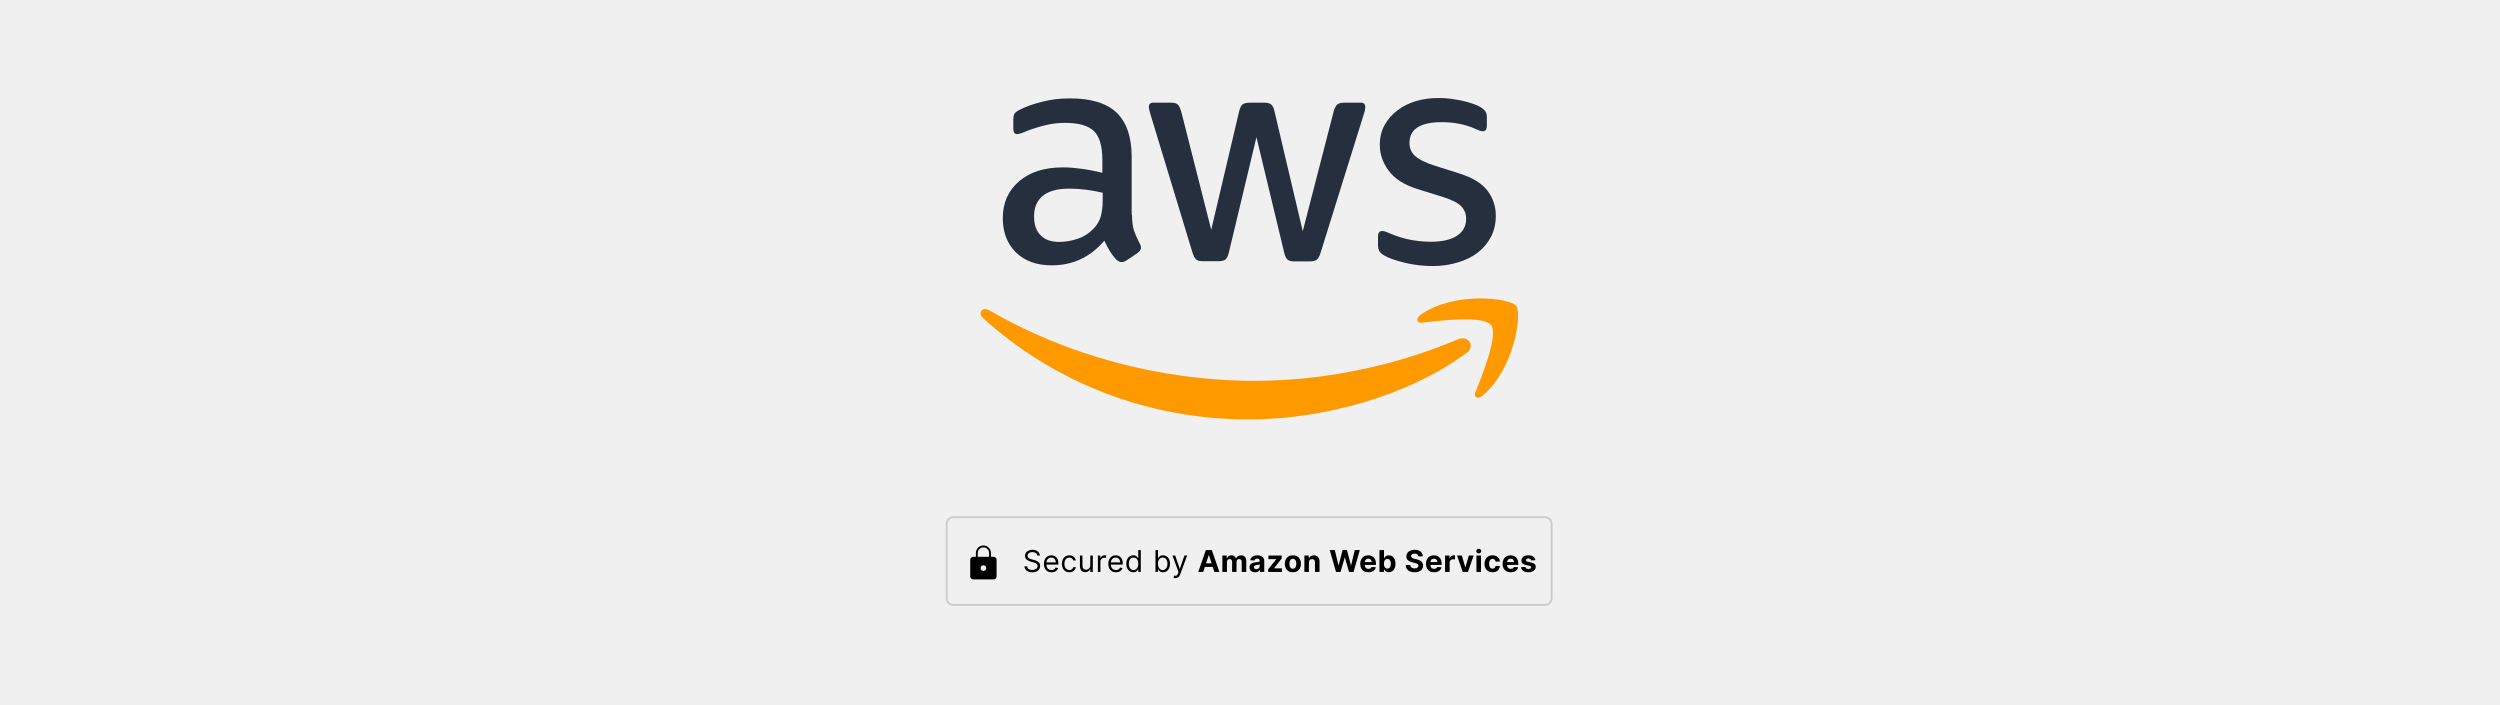
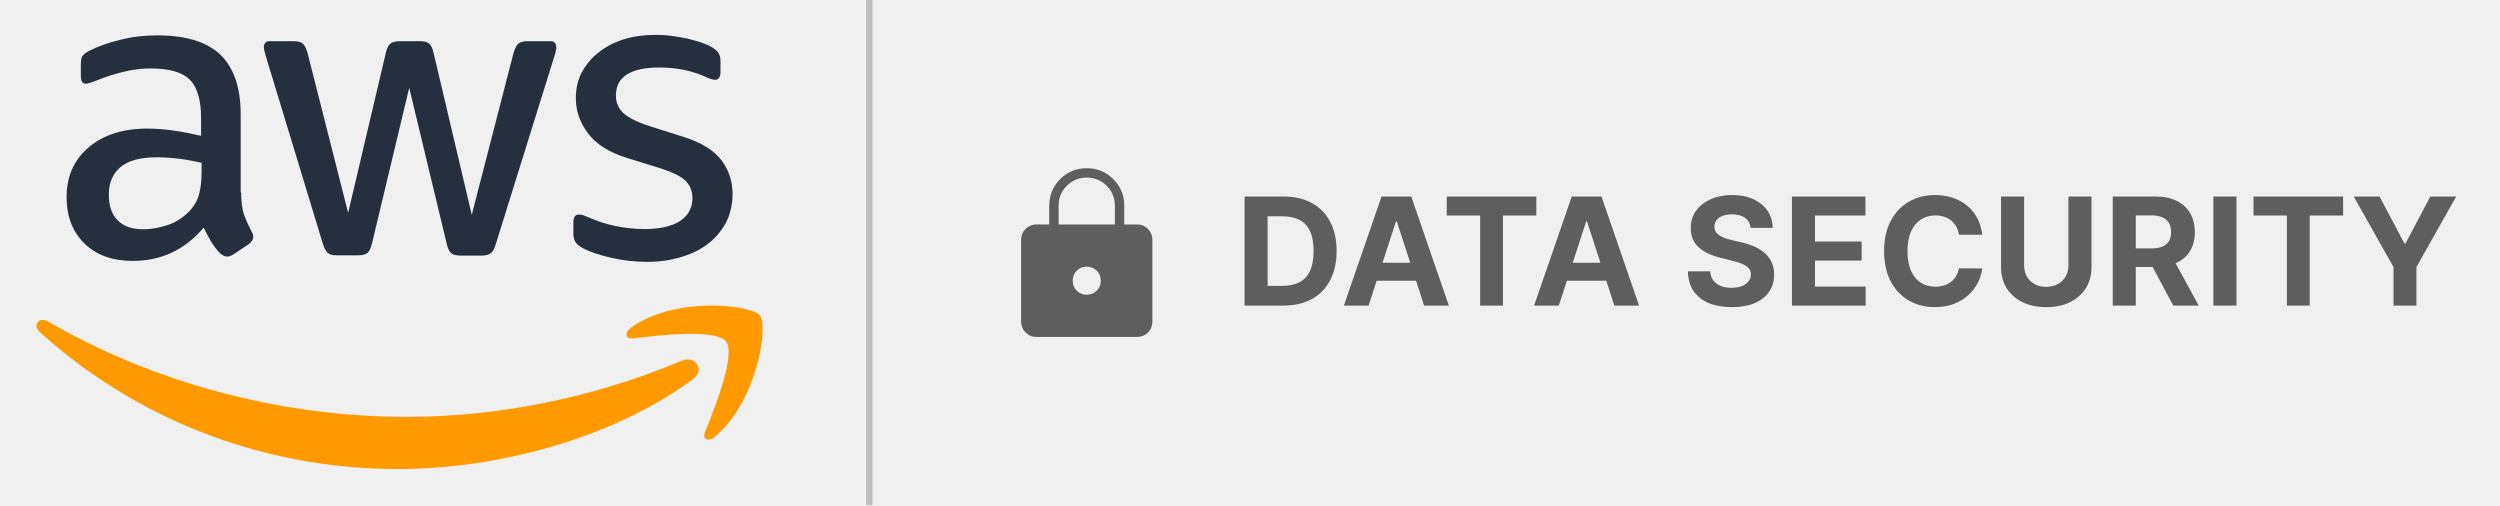
- <svg xmlns="http://www.w3.org/2000/svg" width="1146" height="323" viewBox="0 0 1146 323" fill="none">
+ <svg xmlns="http://www.w3.org/2000/svg" width="589" height="119" viewBox="0 0 589 119" fill="none">
  <g clip-path="url(#clip0_2298_5691)">
-     <path d="M518.923 98.441C518.923 101.474 519.252 103.932 519.825 105.735C520.553 107.763 521.429 109.735 522.447 111.635C522.857 112.29 523.02 112.945 523.02 113.52C523.02 114.338 522.529 115.158 521.464 115.978L516.302 119.419C515.564 119.911 514.826 120.157 514.17 120.157C513.351 120.157 512.532 119.747 511.712 119.009C510.607 117.824 509.619 116.534 508.762 115.158C507.943 113.766 507.123 112.208 506.222 110.324C499.83 117.862 491.799 121.631 482.13 121.632C475.248 121.632 469.757 119.665 465.741 115.732C461.727 111.798 459.678 106.554 459.678 99.999C459.678 93.034 462.136 87.379 467.135 83.118C472.133 78.857 478.771 76.727 487.211 76.727C489.997 76.727 492.865 76.972 495.897 77.382C498.929 77.792 502.043 78.447 505.321 79.185V73.203C505.321 66.975 504.009 62.632 501.469 60.092C498.847 57.552 494.422 56.322 488.112 56.322C485.244 56.322 482.295 56.651 479.262 57.388C476.23 58.126 473.28 59.027 470.412 60.174C469.101 60.747 468.118 61.075 467.544 61.239C466.97 61.404 466.561 61.485 466.233 61.485C465.086 61.485 464.513 60.665 464.513 58.944V54.929C464.513 53.618 464.677 52.635 465.086 52.062C465.496 51.488 466.233 50.914 467.381 50.341C470.249 48.865 473.69 47.636 477.705 46.653C481.721 45.588 485.983 45.097 490.489 45.097C500.241 45.097 507.37 47.309 511.959 51.734C516.466 56.159 518.761 62.878 518.761 71.892V98.441H518.923ZM485.654 110.897C488.359 110.897 491.145 110.406 494.094 109.422C497.044 108.439 499.667 106.636 501.879 104.178C503.191 102.621 504.174 100.9 504.665 98.933C505.157 96.967 505.484 94.59 505.484 91.804V88.363C502.999 87.758 500.482 87.293 497.945 86.97C495.391 86.645 492.818 86.481 490.243 86.478C484.752 86.478 480.737 87.543 478.034 89.756C475.33 91.968 474.018 95.082 474.018 99.179C474.018 103.03 475.001 105.898 477.049 107.865C479.017 109.914 481.885 110.897 485.654 110.897ZM551.455 119.747C549.98 119.747 548.997 119.501 548.341 118.927C547.686 118.436 547.112 117.289 546.621 115.732L527.364 52.389C526.871 50.75 526.626 49.685 526.626 49.111C526.626 47.801 527.281 47.062 528.593 47.062H536.623C538.18 47.062 539.246 47.309 539.819 47.882C540.474 48.374 540.967 49.521 541.458 51.078L555.224 105.325L568.008 51.078C568.417 49.439 568.909 48.374 569.564 47.882C570.22 47.391 571.368 47.063 572.843 47.063H579.398C580.954 47.063 582.021 47.309 582.675 47.882C583.331 48.374 583.905 49.521 584.232 51.078L597.18 105.98L611.355 51.078C611.847 49.439 612.421 48.374 612.994 47.882C613.649 47.391 614.715 47.063 616.19 47.063H623.81C625.122 47.063 625.86 47.718 625.86 49.111C625.86 49.521 625.777 49.931 625.695 50.422C625.613 50.913 625.45 51.57 625.122 52.472L605.373 115.813C604.882 117.453 604.308 118.518 603.652 119.009C602.997 119.501 601.931 119.829 600.539 119.829H593.492C591.935 119.829 590.87 119.584 590.213 119.009C589.558 118.436 588.985 117.371 588.657 115.732L575.955 62.878L563.336 115.649C562.927 117.289 562.435 118.354 561.779 118.927C561.124 119.501 559.976 119.747 558.502 119.747H551.455ZM656.753 121.96C652.492 121.96 648.231 121.468 644.134 120.484C640.036 119.501 636.841 118.435 634.71 117.207C633.399 116.469 632.497 115.65 632.17 114.913C631.851 114.189 631.684 113.408 631.678 112.618V108.439C631.678 106.718 632.333 105.898 633.563 105.898C634.065 105.9 634.563 105.983 635.038 106.145C635.529 106.309 636.267 106.636 637.087 106.964C639.981 108.237 643.002 109.199 646.1 109.832C649.31 110.482 652.577 110.812 655.852 110.815C661.014 110.815 665.03 109.914 667.815 108.111C670.601 106.308 672.077 103.686 672.077 100.326C672.077 98.032 671.339 96.147 669.864 94.59C668.389 93.033 665.603 91.641 661.588 90.329L649.706 86.642C643.724 84.757 639.299 81.971 636.595 78.283C633.891 74.677 632.498 70.663 632.498 66.401C632.498 62.96 633.235 59.928 634.71 57.305C636.185 54.683 638.152 52.389 640.61 50.587C643.068 48.702 645.854 47.309 649.132 46.325C652.409 45.342 655.851 44.932 659.457 44.932C661.259 44.932 663.144 45.015 664.947 45.26C666.832 45.506 668.553 45.833 670.274 46.161C671.912 46.571 673.47 46.981 674.945 47.473C676.419 47.964 677.566 48.455 678.386 48.947C679.534 49.603 680.352 50.259 680.844 50.996C681.336 51.652 681.582 52.553 681.582 53.7V57.552C681.582 59.272 680.927 60.174 679.697 60.174C679.042 60.174 677.976 59.846 676.584 59.19C671.912 57.059 666.667 55.994 660.851 55.994C656.18 55.994 652.492 56.732 649.951 58.289C647.412 59.846 646.1 62.223 646.1 65.582C646.1 67.877 646.92 69.843 648.558 71.4C650.197 72.958 653.229 74.514 657.573 75.907L669.208 79.595C675.108 81.48 679.369 84.102 681.91 87.461C684.45 90.82 685.68 94.672 685.68 98.933C685.68 102.457 684.941 105.653 683.548 108.439C682.074 111.225 680.107 113.683 677.566 115.65C675.026 117.699 671.994 119.174 668.471 120.239C664.783 121.386 660.932 121.96 656.753 121.96Z" fill="#252F3E" />
-     <path d="M672.247 161.782C645.288 181.695 606.118 192.266 572.44 192.266C525.24 192.266 482.712 174.811 450.59 145.803C448.049 143.509 450.343 140.396 453.375 142.197C488.119 162.357 530.976 174.566 575.308 174.566C605.217 174.566 638.077 168.338 668.315 155.555C672.821 153.506 676.673 158.505 672.247 161.782ZM683.474 148.999C680.033 144.574 660.693 146.868 651.925 147.934C649.303 148.262 648.893 145.967 651.27 144.247C666.675 133.43 691.996 136.544 694.946 140.149C697.896 143.837 694.126 169.157 679.704 181.285C677.492 183.17 675.362 182.187 676.345 179.729C679.622 171.615 686.915 153.342 683.474 148.999Z" fill="#FF9900" />
+     <path d="M56.819 45.369C56.819 47.474 57.047 49.181 57.445 50.432C57.95 51.84 58.558 53.209 59.265 54.528C59.549 54.983 59.663 55.438 59.663 55.837C59.663 56.405 59.322 56.974 58.582 57.544L54.998 59.933C54.486 60.274 53.974 60.445 53.519 60.445C52.95 60.445 52.381 60.16 51.812 59.648C51.045 58.825 50.359 57.929 49.764 56.974C49.195 56.008 48.626 54.926 48.001 53.618C43.563 58.851 37.988 61.468 31.276 61.469C26.497 61.469 22.685 60.103 19.898 57.373C17.11 54.642 15.688 51.001 15.688 46.45C15.688 41.615 17.395 37.69 20.865 34.731C24.335 31.773 28.944 30.294 34.803 30.294C36.737 30.294 38.728 30.464 40.833 30.749C42.938 31.034 45.1 31.488 47.375 32.001V27.848C47.375 23.524 46.465 20.509 44.701 18.746C42.881 16.982 39.809 16.128 35.428 16.128C33.437 16.128 31.39 16.356 29.284 16.869C27.179 17.381 25.132 18.006 23.14 18.803C22.23 19.201 21.548 19.428 21.149 19.542C20.751 19.656 20.467 19.713 20.239 19.713C19.443 19.713 19.045 19.143 19.045 17.949V15.161C19.045 14.251 19.159 13.569 19.443 13.171C19.727 12.772 20.239 12.374 21.036 11.976C23.027 10.952 25.416 10.098 28.203 9.416C30.992 8.676 33.95 8.335 37.079 8.335C43.849 8.335 48.798 9.871 51.984 12.943C55.112 16.015 56.706 20.68 56.706 26.938V45.369H56.819ZM33.722 54.016C35.599 54.016 37.534 53.675 39.581 52.992C41.629 52.309 43.45 51.058 44.986 49.351C45.896 48.271 46.579 47.076 46.92 45.711C47.261 44.346 47.489 42.695 47.489 40.761V38.372C45.764 37.952 44.016 37.63 42.255 37.405C40.481 37.18 38.695 37.066 36.907 37.063C33.096 37.063 30.308 37.803 28.431 39.339C26.554 40.875 25.644 43.037 25.644 45.881C25.644 48.555 26.326 50.546 27.748 51.912C29.114 53.334 31.105 54.016 33.722 54.016ZM79.403 60.16C78.379 60.16 77.697 59.99 77.242 59.591C76.787 59.25 76.388 58.453 76.047 57.373L62.678 13.398C62.336 12.26 62.166 11.521 62.166 11.123C62.166 10.213 62.621 9.7 63.532 9.7H69.106C70.187 9.7 70.927 9.871 71.325 10.269C71.78 10.61 72.122 11.407 72.463 12.488L82.02 50.148L90.894 12.488C91.179 11.35 91.521 10.61 91.975 10.269C92.431 9.928 93.227 9.7 94.251 9.7H98.802C99.883 9.7 100.623 9.871 101.077 10.269C101.533 10.61 101.931 11.407 102.158 12.488L111.147 50.603L120.988 12.488C121.329 11.35 121.728 10.61 122.126 10.269C122.581 9.928 123.32 9.7 124.344 9.7H129.635C130.545 9.7 131.057 10.155 131.057 11.123C131.057 11.407 131 11.692 130.943 12.033C130.886 12.373 130.773 12.829 130.545 13.455L116.835 57.429C116.494 58.568 116.096 59.307 115.64 59.648C115.185 59.99 114.446 60.217 113.479 60.217H108.587C107.506 60.217 106.766 60.047 106.31 59.648C105.855 59.25 105.457 58.511 105.23 57.373L96.412 20.68L87.651 57.315C87.367 58.453 87.025 59.193 86.57 59.591C86.115 59.99 85.319 60.16 84.296 60.16H79.403ZM152.505 61.696C149.546 61.696 146.588 61.355 143.744 60.672C140.899 59.99 138.681 59.249 137.202 58.397C136.291 57.884 135.665 57.316 135.438 56.804C135.217 56.302 135.101 55.76 135.097 55.211V52.309C135.097 51.115 135.552 50.546 136.405 50.546C136.754 50.547 137.1 50.605 137.43 50.717C137.77 50.831 138.282 51.058 138.852 51.285C140.861 52.17 142.958 52.837 145.109 53.277C147.337 53.728 149.605 53.957 151.879 53.959C155.463 53.959 158.251 53.334 160.185 52.082C162.119 50.83 163.143 49.01 163.143 46.678C163.143 45.085 162.631 43.776 161.607 42.695C160.583 41.614 158.648 40.648 155.861 39.737L147.612 37.178C143.459 35.869 140.388 33.935 138.51 31.374C136.633 28.871 135.666 26.084 135.666 23.126C135.666 20.737 136.178 18.632 137.202 16.811C138.225 14.991 139.591 13.398 141.298 12.147C143.004 10.838 144.939 9.871 147.214 9.188C149.489 8.506 151.878 8.221 154.382 8.221C155.633 8.221 156.942 8.278 158.193 8.449C159.502 8.619 160.697 8.847 161.891 9.074C163.029 9.359 164.11 9.643 165.134 9.985C166.158 10.326 166.954 10.667 167.523 11.008C168.32 11.464 168.888 11.919 169.23 12.431C169.571 12.886 169.742 13.512 169.742 14.308V16.982C169.742 18.177 169.287 18.803 168.433 18.803C167.978 18.803 167.239 18.574 166.272 18.119C163.029 16.64 159.388 15.901 155.349 15.901C152.107 15.901 149.546 16.413 147.783 17.494C146.02 18.574 145.109 20.225 145.109 22.557C145.109 24.15 145.678 25.515 146.816 26.596C147.953 27.677 150.058 28.758 153.074 29.725L161.152 32.285C165.247 33.594 168.206 35.414 169.969 37.746C171.733 40.078 172.587 42.752 172.587 45.711C172.587 48.157 172.074 50.375 171.107 52.309C170.083 54.244 168.718 55.95 166.954 57.316C165.19 58.738 163.086 59.762 160.64 60.502C158.079 61.298 155.406 61.696 152.505 61.696Z" fill="#252F3E" />
+     <path d="M163.261 89.343C144.545 103.167 117.352 110.505 93.972 110.505C61.204 110.505 31.679 98.388 9.379 78.249C7.615 76.657 9.208 74.495 11.312 75.746C35.433 89.741 65.186 98.217 95.963 98.217C116.727 98.217 139.539 93.894 160.531 85.019C163.66 83.597 166.334 87.067 163.261 89.343ZM171.055 80.468C168.666 77.396 155.24 78.989 149.153 79.728C147.333 79.957 147.048 78.363 148.698 77.169C159.393 69.659 176.972 71.821 179.019 74.324C181.068 76.884 178.45 94.462 168.438 102.882C166.903 104.191 165.424 103.508 166.106 101.802C168.381 96.169 173.445 83.483 171.055 80.468Z" fill="#FF9900" />
  </g>
-   <rect x="433.967" y="237.074" width="277.304" height="40.221" rx="3.022" stroke="#CBCBCB" stroke-width="0.863" />
-   <path d="M446.147 265.596C445.763 265.596 445.434 265.459 445.162 265.186C444.889 264.912 444.752 264.585 444.751 264.202V256.631C444.751 256.248 444.888 255.92 445.162 255.647C445.435 255.374 445.763 255.237 446.146 255.236H447.341V253.509C447.341 252.547 447.677 251.732 448.347 251.062C449.017 250.391 449.833 250.056 450.795 250.056C451.757 250.056 452.573 250.391 453.243 251.062C453.914 251.732 454.249 252.548 454.248 253.509V255.236H455.444C455.827 255.236 456.155 255.373 456.428 255.646C456.701 255.919 456.838 256.247 456.838 256.63V264.202C456.838 264.585 456.701 264.913 456.428 265.186C456.155 265.459 455.827 265.595 455.444 265.596H446.147ZM450.795 261.711C451.159 261.711 451.466 261.586 451.715 261.336C451.965 261.087 452.09 260.78 452.09 260.416C452.09 260.052 451.965 259.745 451.715 259.496C451.465 259.246 451.159 259.121 450.795 259.121C450.431 259.12 450.124 259.245 449.874 259.496C449.625 259.745 449.5 260.052 449.5 260.416C449.5 260.78 449.625 261.087 449.874 261.336C450.124 261.586 450.43 261.711 450.795 261.711ZM448.205 255.236H453.385V253.509C453.385 252.79 453.133 252.178 452.629 251.675C452.126 251.171 451.514 250.919 450.795 250.919C450.075 250.919 449.464 251.171 448.96 251.675C448.457 252.178 448.205 252.79 448.205 253.509V255.236Z" fill="black" />
-   <path d="M475.506 254.65C475.447 254.153 475.208 253.767 474.79 253.492C474.371 253.217 473.858 253.08 473.249 253.08C472.805 253.08 472.416 253.152 472.082 253.296C471.752 253.44 471.493 253.638 471.307 253.889C471.124 254.141 471.032 254.427 471.032 254.748C471.032 255.016 471.096 255.246 471.224 255.439C471.354 255.629 471.521 255.788 471.724 255.915C471.927 256.04 472.139 256.143 472.362 256.224C472.584 256.303 472.788 256.367 472.975 256.416L473.995 256.69C474.257 256.759 474.548 256.854 474.868 256.975C475.192 257.096 475.501 257.261 475.795 257.47C476.093 257.676 476.338 257.941 476.531 258.265C476.724 258.589 476.82 258.986 476.82 259.457C476.82 260 476.678 260.49 476.394 260.928C476.112 261.367 475.7 261.715 475.158 261.973C474.618 262.232 473.962 262.361 473.191 262.361C472.471 262.361 471.848 262.245 471.322 262.013C470.798 261.78 470.386 261.457 470.086 261.041C469.788 260.626 469.619 260.144 469.58 259.594H470.836C470.869 259.974 470.996 260.287 471.219 260.536C471.444 260.781 471.729 260.964 472.072 261.085C472.419 261.203 472.792 261.262 473.191 261.262C473.655 261.262 474.072 261.187 474.441 261.036C474.811 260.883 475.104 260.67 475.319 260.399C475.535 260.124 475.643 259.804 475.643 259.437C475.643 259.104 475.55 258.832 475.364 258.623C475.177 258.414 474.932 258.244 474.628 258.113C474.324 257.982 473.995 257.868 473.642 257.769L472.406 257.416C471.621 257.191 471 256.869 470.542 256.45C470.084 256.031 469.855 255.484 469.855 254.807C469.855 254.244 470.007 253.754 470.311 253.335C470.619 252.913 471.031 252.586 471.547 252.354C472.067 252.119 472.648 252.001 473.289 252.001C473.936 252.001 474.512 252.117 475.015 252.349C475.519 252.578 475.918 252.892 476.212 253.291C476.51 253.69 476.667 254.143 476.683 254.65H475.506ZM482.03 262.341C481.304 262.341 480.678 262.181 480.151 261.86C479.628 261.537 479.224 261.085 478.94 260.507C478.658 259.924 478.518 259.248 478.518 258.476C478.518 257.704 478.658 257.024 478.94 256.435C479.224 255.843 479.62 255.382 480.127 255.052C480.637 254.718 481.232 254.552 481.912 254.552C482.305 254.552 482.692 254.617 483.075 254.748C483.457 254.879 483.806 255.091 484.119 255.385C484.433 255.677 484.684 256.062 484.87 256.543C485.056 257.024 485.15 257.616 485.15 258.319V258.809H479.342V257.809H483.972C483.972 257.384 483.887 257.004 483.717 256.671C483.55 256.337 483.312 256.074 483.001 255.881C482.694 255.688 482.331 255.591 481.912 255.591C481.451 255.591 481.052 255.706 480.715 255.935C480.382 256.161 480.125 256.455 479.945 256.818C479.765 257.181 479.675 257.57 479.675 257.985V258.652C479.675 259.221 479.773 259.704 479.97 260.099C480.169 260.492 480.445 260.791 480.799 260.997C481.152 261.2 481.562 261.301 482.03 261.301C482.334 261.301 482.609 261.259 482.854 261.174C483.102 261.085 483.317 260.955 483.497 260.781C483.676 260.605 483.815 260.386 483.913 260.124L485.032 260.438C484.914 260.817 484.716 261.151 484.438 261.439C484.16 261.723 483.817 261.945 483.408 262.106C482.999 262.263 482.54 262.341 482.03 262.341ZM490.179 262.341C489.472 262.341 488.864 262.174 488.354 261.841C487.844 261.507 487.451 261.048 487.177 260.462C486.902 259.877 486.765 259.208 486.765 258.456C486.765 257.691 486.905 257.016 487.186 256.43C487.471 255.842 487.867 255.382 488.374 255.052C488.884 254.718 489.479 254.552 490.159 254.552C490.689 254.552 491.166 254.65 491.591 254.846C492.017 255.042 492.365 255.317 492.636 255.67C492.908 256.023 493.076 256.435 493.142 256.906H491.984C491.896 256.563 491.699 256.259 491.395 255.994C491.094 255.726 490.689 255.591 490.179 255.591C489.727 255.591 489.332 255.709 488.992 255.945C488.655 256.177 488.392 256.506 488.202 256.931C488.015 257.352 487.922 257.848 487.922 258.417C487.922 258.999 488.014 259.506 488.197 259.938C488.383 260.369 488.645 260.704 488.982 260.943C489.322 261.182 489.721 261.301 490.179 261.301C490.48 261.301 490.753 261.249 490.998 261.144C491.243 261.04 491.451 260.889 491.621 260.693C491.791 260.497 491.912 260.261 491.984 259.987H493.142C493.076 260.431 492.914 260.832 492.656 261.188C492.401 261.542 492.062 261.823 491.64 262.032C491.222 262.238 490.735 262.341 490.179 262.341ZM499.789 259.104V254.65H500.947V262.184H499.789V260.909H499.711C499.534 261.291 499.26 261.617 498.887 261.885C498.514 262.15 498.043 262.282 497.474 262.282C497.003 262.282 496.585 262.179 496.218 261.973C495.852 261.764 495.564 261.45 495.355 261.031C495.146 260.61 495.041 260.078 495.041 259.437V254.65H496.199V259.359C496.199 259.908 496.352 260.346 496.66 260.673C496.97 261 497.366 261.164 497.847 261.164C498.135 261.164 498.427 261.09 498.725 260.943C499.026 260.796 499.278 260.57 499.48 260.266C499.686 259.962 499.789 259.575 499.789 259.104ZM503.275 262.184V254.65H504.393V255.788H504.471C504.609 255.415 504.857 255.112 505.217 254.88C505.577 254.648 505.982 254.532 506.434 254.532C506.519 254.532 506.625 254.534 506.752 254.537C506.88 254.54 506.976 254.545 507.042 254.552V255.729C507.003 255.719 506.913 255.704 506.772 255.685C506.635 255.662 506.489 255.65 506.335 255.65C505.969 255.65 505.642 255.727 505.354 255.881C505.07 256.031 504.844 256.241 504.677 256.509C504.514 256.774 504.432 257.076 504.432 257.416V262.184H503.275ZM511.551 262.341C510.825 262.341 510.199 262.181 509.672 261.86C509.149 261.537 508.745 261.085 508.461 260.507C508.179 259.924 508.039 259.248 508.039 258.476C508.039 257.704 508.179 257.024 508.461 256.435C508.745 255.843 509.141 255.382 509.648 255.052C510.158 254.718 510.753 254.552 511.433 254.552C511.826 254.552 512.213 254.617 512.596 254.748C512.978 254.879 513.327 255.091 513.641 255.385C513.955 255.677 514.205 256.062 514.391 256.543C514.577 257.024 514.671 257.616 514.671 258.319V258.809H508.863V257.809H513.493C513.493 257.384 513.408 257.004 513.238 256.671C513.072 256.337 512.833 256.074 512.522 255.881C512.215 255.688 511.852 255.591 511.433 255.591C510.972 255.591 510.573 255.706 510.236 255.935C509.903 256.161 509.646 256.455 509.466 256.818C509.286 257.181 509.196 257.57 509.196 257.985V258.652C509.196 259.221 509.294 259.704 509.491 260.099C509.69 260.492 509.967 260.791 510.32 260.997C510.673 261.2 511.083 261.301 511.551 261.301C511.855 261.301 512.13 261.259 512.375 261.174C512.624 261.085 512.838 260.955 513.018 260.781C513.197 260.605 513.336 260.386 513.435 260.124L514.553 260.438C514.435 260.817 514.237 261.151 513.959 261.439C513.681 261.723 513.338 261.945 512.929 262.106C512.521 262.263 512.061 262.341 511.551 262.341ZM519.484 262.341C518.856 262.341 518.302 262.183 517.821 261.865C517.34 261.545 516.964 261.094 516.693 260.511C516.421 259.926 516.286 259.234 516.286 258.437C516.286 257.645 516.421 256.958 516.693 256.376C516.964 255.794 517.342 255.345 517.826 255.027C518.31 254.71 518.869 254.552 519.504 254.552C519.994 254.552 520.382 254.633 520.666 254.797C520.954 254.957 521.173 255.14 521.323 255.346C521.477 255.549 521.597 255.716 521.682 255.847H521.78V252.138H522.937V262.184H521.819V261.027H521.682C521.597 261.164 521.476 261.337 521.319 261.547C521.162 261.753 520.938 261.937 520.647 262.101C520.355 262.261 519.968 262.341 519.484 262.341ZM519.641 261.301C520.105 261.301 520.498 261.18 520.818 260.938C521.139 260.693 521.382 260.355 521.549 259.923C521.716 259.488 521.799 258.986 521.799 258.417C521.799 257.854 521.718 257.362 521.554 256.94C521.39 256.515 521.148 256.185 520.828 255.95C520.508 255.711 520.112 255.591 519.641 255.591C519.15 255.591 518.742 255.717 518.415 255.969C518.091 256.218 517.847 256.556 517.684 256.985C517.523 257.41 517.443 257.887 517.443 258.417C517.443 258.953 517.525 259.441 517.689 259.879C517.855 260.314 518.101 260.66 518.424 260.919C518.751 261.174 519.157 261.301 519.641 261.301ZM529.675 262.184V252.138H530.832V255.847H530.93C531.015 255.716 531.133 255.549 531.284 255.346C531.437 255.14 531.656 254.957 531.941 254.797C532.229 254.633 532.618 254.552 533.108 254.552C533.743 254.552 534.302 254.71 534.786 255.027C535.27 255.345 535.648 255.794 535.919 256.376C536.19 256.958 536.326 257.645 536.326 258.437C536.326 259.234 536.19 259.926 535.919 260.511C535.648 261.094 535.272 261.545 534.791 261.865C534.31 262.183 533.756 262.341 533.128 262.341C532.644 262.341 532.256 262.261 531.965 262.101C531.674 261.937 531.45 261.753 531.293 261.547C531.136 261.337 531.015 261.164 530.93 261.027H530.793V262.184H529.675ZM530.813 258.417C530.813 258.986 530.896 259.488 531.063 259.923C531.23 260.355 531.473 260.693 531.794 260.938C532.114 261.18 532.507 261.301 532.971 261.301C533.455 261.301 533.859 261.174 534.183 260.919C534.51 260.66 534.755 260.314 534.918 259.879C535.085 259.441 535.169 258.953 535.169 258.417C535.169 257.887 535.087 257.41 534.923 256.985C534.763 256.556 534.519 256.218 534.192 255.969C533.869 255.717 533.461 255.591 532.971 255.591C532.5 255.591 532.104 255.711 531.784 255.95C531.463 256.185 531.221 256.515 531.058 256.94C530.894 257.362 530.813 257.854 530.813 258.417ZM538.78 265.01C538.584 265.01 538.409 264.993 538.255 264.961C538.101 264.931 537.995 264.902 537.936 264.872L538.231 263.852C538.512 263.924 538.76 263.95 538.976 263.93C539.192 263.911 539.383 263.814 539.55 263.641C539.72 263.471 539.876 263.195 540.016 262.812L540.232 262.223L537.446 254.65H538.702L540.781 260.654H540.86L542.94 254.65H544.195L540.997 263.283C540.853 263.672 540.675 263.994 540.463 264.249C540.25 264.508 540.003 264.699 539.722 264.823C539.444 264.948 539.13 265.01 538.78 265.01ZM551.568 262.184H549.292L552.76 252.138H555.497L558.96 262.184H556.684L554.168 254.434H554.089L551.568 262.184ZM551.426 258.235H556.802V259.893H551.426V258.235ZM560.337 262.184V254.65H562.329V255.979H562.417C562.574 255.538 562.836 255.189 563.202 254.934C563.568 254.679 564.007 254.552 564.517 254.552C565.033 254.552 565.473 254.681 565.836 254.939C566.199 255.194 566.441 255.541 566.562 255.979H566.641C566.794 255.547 567.072 255.202 567.475 254.944C567.88 254.682 568.359 254.552 568.912 254.552C569.615 254.552 570.186 254.776 570.624 255.224C571.065 255.668 571.286 256.299 571.286 257.117V262.184H569.201V257.529C569.201 257.11 569.09 256.797 568.868 256.587C568.645 256.378 568.367 256.273 568.034 256.273C567.654 256.273 567.359 256.394 567.146 256.636C566.933 256.875 566.827 257.191 566.827 257.583V262.184H564.801V257.485C564.801 257.115 564.695 256.821 564.482 256.602C564.273 256.383 563.997 256.273 563.653 256.273C563.421 256.273 563.212 256.332 563.026 256.45C562.842 256.564 562.697 256.726 562.589 256.936C562.481 257.142 562.427 257.384 562.427 257.662V262.184H560.337ZM575.292 262.326C574.812 262.326 574.383 262.243 574.007 262.076C573.631 261.906 573.334 261.656 573.114 261.326C572.899 260.992 572.791 260.577 572.791 260.08C572.791 259.661 572.868 259.31 573.021 259.025C573.175 258.741 573.384 258.512 573.649 258.338C573.914 258.165 574.215 258.034 574.552 257.946C574.892 257.858 575.248 257.796 575.621 257.76C576.059 257.714 576.412 257.671 576.681 257.632C576.949 257.59 577.143 257.527 577.264 257.446C577.385 257.364 577.446 257.243 577.446 257.083V257.053C577.446 256.743 577.348 256.502 577.151 256.332C576.959 256.162 576.684 256.077 576.327 256.077C575.951 256.077 575.652 256.161 575.43 256.327C575.207 256.491 575.06 256.697 574.988 256.945L573.056 256.788C573.154 256.331 573.347 255.935 573.634 255.601C573.922 255.264 574.293 255.006 574.748 254.826C575.206 254.643 575.735 254.552 576.337 254.552C576.756 254.552 577.156 254.601 577.539 254.699C577.925 254.797 578.267 254.949 578.564 255.155C578.865 255.361 579.102 255.626 579.275 255.95C579.449 256.27 579.535 256.654 579.535 257.102V262.184H577.554V261.139H577.495C577.374 261.375 577.212 261.582 577.009 261.762C576.806 261.939 576.563 262.078 576.278 262.179C575.994 262.277 575.665 262.326 575.292 262.326ZM575.891 260.884C576.198 260.884 576.47 260.824 576.705 260.703C576.941 260.579 577.125 260.412 577.259 260.202C577.393 259.993 577.461 259.756 577.461 259.491V258.692C577.395 258.734 577.305 258.773 577.191 258.809C577.08 258.842 576.954 258.873 576.813 258.903C576.672 258.929 576.532 258.953 576.391 258.976C576.251 258.996 576.123 259.014 576.009 259.03C575.763 259.066 575.549 259.123 575.366 259.202C575.183 259.28 575.041 259.387 574.939 259.521C574.838 259.651 574.787 259.815 574.787 260.011C574.787 260.296 574.89 260.513 575.096 260.664C575.305 260.811 575.57 260.884 575.891 260.884ZM581.325 262.184V260.938L585.013 256.371V256.317H581.452V254.65H587.53V256.008L584.067 260.462V260.516H587.657V262.184H581.325ZM592.651 262.331C591.889 262.331 591.23 262.169 590.674 261.846C590.121 261.519 589.695 261.064 589.394 260.482C589.093 259.897 588.942 259.218 588.942 258.446C588.942 257.668 589.093 256.988 589.394 256.406C589.695 255.82 590.121 255.366 590.674 255.042C591.23 254.715 591.889 254.552 592.651 254.552C593.413 254.552 594.07 254.715 594.623 255.042C595.179 255.366 595.607 255.82 595.908 256.406C596.209 256.988 596.359 257.668 596.359 258.446C596.359 259.218 596.209 259.897 595.908 260.482C595.607 261.064 595.179 261.519 594.623 261.846C594.07 262.169 593.413 262.331 592.651 262.331ZM592.661 260.713C593.007 260.713 593.297 260.615 593.529 260.418C593.761 260.219 593.936 259.947 594.054 259.604C594.175 259.261 594.235 258.87 594.235 258.432C594.235 257.993 594.175 257.603 594.054 257.259C593.936 256.916 593.761 256.644 593.529 256.445C593.297 256.246 593.007 256.146 592.661 256.146C592.311 256.146 592.016 256.246 591.778 256.445C591.542 256.644 591.364 256.916 591.243 257.259C591.125 257.603 591.066 257.993 591.066 258.432C591.066 258.87 591.125 259.261 591.243 259.604C591.364 259.947 591.542 260.219 591.778 260.418C592.016 260.615 592.311 260.713 592.661 260.713ZM600.015 257.828V262.184H597.925V254.65H599.917V255.979H600.005C600.172 255.541 600.451 255.194 600.844 254.939C601.236 254.681 601.712 254.552 602.271 254.552C602.795 254.552 603.251 254.666 603.64 254.895C604.029 255.124 604.332 255.451 604.547 255.876C604.763 256.298 604.871 256.801 604.871 257.387V262.184H602.781V257.76C602.785 257.299 602.667 256.939 602.428 256.68C602.19 256.419 601.861 256.288 601.442 256.288C601.161 256.288 600.913 256.349 600.697 256.47C600.484 256.591 600.317 256.767 600.196 256.999C600.079 257.228 600.018 257.505 600.015 257.828ZM612.43 262.184L609.556 252.138H611.876L613.539 259.118H613.622L615.457 252.138H617.443L619.273 259.133H619.361L621.024 252.138H623.344L620.47 262.184H618.4L616.487 255.616H616.408L614.5 262.184H612.43ZM627.273 262.331C626.498 262.331 625.831 262.174 625.272 261.86C624.716 261.543 624.288 261.095 623.987 260.516C623.686 259.934 623.536 259.246 623.536 258.451C623.536 257.676 623.686 256.996 623.987 256.411C624.288 255.825 624.711 255.369 625.257 255.042C625.807 254.715 626.451 254.552 627.19 254.552C627.687 254.552 628.15 254.632 628.578 254.792C629.01 254.949 629.386 255.186 629.706 255.503C630.03 255.82 630.282 256.219 630.462 256.7C630.642 257.178 630.732 257.737 630.732 258.378V258.952H624.37V257.657H628.765C628.765 257.356 628.699 257.089 628.568 256.857C628.438 256.625 628.256 256.443 628.024 256.313C627.795 256.178 627.529 256.111 627.224 256.111C626.907 256.111 626.626 256.185 626.381 256.332C626.139 256.476 625.949 256.671 625.812 256.916C625.674 257.158 625.604 257.428 625.601 257.725V258.957C625.601 259.329 625.669 259.651 625.807 259.923C625.947 260.194 626.145 260.404 626.4 260.551C626.655 260.698 626.958 260.771 627.308 260.771C627.54 260.771 627.753 260.739 627.945 260.673C628.138 260.608 628.304 260.51 628.441 260.379C628.578 260.248 628.683 260.088 628.755 259.898L630.688 260.026C630.589 260.49 630.388 260.896 630.084 261.242C629.783 261.586 629.394 261.854 628.917 262.047C628.443 262.237 627.895 262.331 627.273 262.331ZM632.342 262.184V252.138H634.431V255.915H634.495C634.587 255.712 634.719 255.506 634.893 255.297C635.069 255.085 635.298 254.908 635.579 254.767C635.864 254.624 636.217 254.552 636.639 254.552C637.188 254.552 637.695 254.695 638.159 254.983C638.624 255.268 638.995 255.698 639.273 256.273C639.551 256.846 639.69 257.563 639.69 258.427C639.69 259.267 639.554 259.977 639.283 260.556C639.015 261.131 638.648 261.568 638.184 261.865C637.723 262.16 637.206 262.307 636.634 262.307C636.228 262.307 635.883 262.24 635.599 262.106C635.318 261.972 635.087 261.803 634.907 261.6C634.727 261.394 634.59 261.187 634.495 260.978H634.402V262.184H632.342ZM634.387 258.417C634.387 258.865 634.449 259.256 634.574 259.589C634.698 259.923 634.878 260.183 635.113 260.369C635.349 260.552 635.635 260.644 635.972 260.644C636.312 260.644 636.6 260.551 636.835 260.364C637.071 260.175 637.249 259.913 637.37 259.579C637.494 259.243 637.556 258.855 637.556 258.417C637.556 257.982 637.496 257.599 637.375 257.269C637.254 256.939 637.075 256.68 636.84 256.494C636.605 256.308 636.315 256.214 635.972 256.214C635.632 256.214 635.344 256.304 635.108 256.484C634.876 256.664 634.698 256.919 634.574 257.249C634.449 257.58 634.387 257.969 634.387 258.417ZM650.185 255.027C650.145 254.632 649.977 254.324 649.679 254.105C649.382 253.886 648.978 253.777 648.468 253.777C648.121 253.777 647.829 253.826 647.59 253.924C647.351 254.019 647.168 254.151 647.04 254.321C646.916 254.491 646.854 254.684 646.854 254.9C646.847 255.08 646.885 255.237 646.967 255.371C647.052 255.505 647.168 255.621 647.315 255.719C647.462 255.814 647.632 255.897 647.825 255.969C648.018 256.038 648.224 256.097 648.443 256.146L649.346 256.362C649.784 256.46 650.186 256.591 650.553 256.754C650.919 256.918 651.236 257.119 651.504 257.357C651.772 257.596 651.98 257.877 652.127 258.201C652.278 258.525 652.354 258.896 652.358 259.315C652.354 259.929 652.198 260.462 651.887 260.914C651.579 261.362 651.135 261.71 650.553 261.959C649.974 262.204 649.276 262.326 648.458 262.326C647.647 262.326 646.941 262.202 646.339 261.954C645.741 261.705 645.273 261.337 644.936 260.85C644.603 260.359 644.428 259.753 644.411 259.03H646.467C646.489 259.367 646.586 259.648 646.756 259.874C646.929 260.096 647.16 260.265 647.448 260.379C647.739 260.49 648.067 260.546 648.434 260.546C648.793 260.546 649.106 260.494 649.37 260.389C649.639 260.284 649.846 260.139 649.993 259.952C650.141 259.766 650.214 259.552 650.214 259.31C650.214 259.084 650.147 258.894 650.013 258.741C649.882 258.587 649.689 258.456 649.434 258.348C649.182 258.24 648.873 258.142 648.507 258.054L647.413 257.779C646.566 257.573 645.897 257.251 645.407 256.813C644.916 256.375 644.673 255.784 644.676 255.042C644.673 254.434 644.835 253.902 645.162 253.448C645.492 252.993 645.945 252.639 646.52 252.383C647.096 252.128 647.75 252.001 648.483 252.001C649.228 252.001 649.879 252.128 650.435 252.383C650.994 252.639 651.429 252.993 651.74 253.448C652.05 253.902 652.211 254.429 652.22 255.027H650.185ZM657.388 262.331C656.613 262.331 655.946 262.174 655.387 261.86C654.831 261.543 654.402 261.095 654.102 260.516C653.801 259.934 653.65 259.246 653.65 258.451C653.65 257.676 653.801 256.996 654.102 256.411C654.402 255.825 654.826 255.369 655.372 255.042C655.921 254.715 656.566 254.552 657.305 254.552C657.802 254.552 658.265 254.632 658.693 254.792C659.125 254.949 659.501 255.186 659.821 255.503C660.145 255.82 660.397 256.219 660.577 256.7C660.756 257.178 660.846 257.737 660.846 258.378V258.952H654.484V257.657H658.879C658.879 257.356 658.814 257.089 658.683 256.857C658.552 256.625 658.371 256.443 658.139 256.313C657.91 256.178 657.643 256.111 657.339 256.111C657.022 256.111 656.741 256.185 656.495 256.332C656.253 256.476 656.064 256.671 655.926 256.916C655.789 257.158 655.719 257.428 655.715 257.725V258.957C655.715 259.329 655.784 259.651 655.921 259.923C656.062 260.194 656.26 260.404 656.515 260.551C656.77 260.698 657.073 260.771 657.422 260.771C657.655 260.771 657.867 260.739 658.06 260.673C658.253 260.608 658.418 260.51 658.556 260.379C658.693 260.248 658.798 260.088 658.869 259.898L660.802 260.026C660.704 260.49 660.503 260.896 660.199 261.242C659.898 261.586 659.509 261.854 659.031 262.047C658.557 262.237 658.009 262.331 657.388 262.331ZM662.417 262.184V254.65H664.443V255.964H664.522C664.659 255.497 664.889 255.143 665.213 254.905C665.537 254.663 665.91 254.542 666.332 254.542C666.436 254.542 666.549 254.548 666.67 254.561C666.791 254.574 666.897 254.592 666.989 254.615V256.47C666.891 256.44 666.755 256.414 666.582 256.391C666.408 256.368 666.25 256.357 666.106 256.357C665.799 256.357 665.524 256.424 665.282 256.558C665.043 256.689 664.853 256.872 664.713 257.107C664.576 257.343 664.507 257.614 664.507 257.922V262.184H662.417ZM675.53 254.65L672.896 262.184H670.542L667.907 254.65H670.115L671.68 260.041H671.758L673.318 254.65H675.53ZM676.807 262.184V254.65H678.896V262.184H676.807ZM677.857 253.678C677.546 253.678 677.279 253.575 677.057 253.369C676.838 253.16 676.728 252.91 676.728 252.619C676.728 252.331 676.838 252.084 677.057 251.878C677.279 251.669 677.546 251.564 677.857 251.564C678.167 251.564 678.432 251.669 678.651 251.878C678.874 252.084 678.985 252.331 678.985 252.619C678.985 252.91 678.874 253.16 678.651 253.369C678.432 253.575 678.167 253.678 677.857 253.678ZM684.182 262.331C683.41 262.331 682.746 262.168 682.19 261.841C681.638 261.511 681.213 261.053 680.915 260.467C680.621 259.882 680.473 259.208 680.473 258.446C680.473 257.675 680.622 256.998 680.92 256.416C681.221 255.83 681.647 255.374 682.2 255.047C682.753 254.717 683.41 254.552 684.172 254.552C684.829 254.552 685.405 254.671 685.899 254.91C686.392 255.148 686.783 255.484 687.071 255.915C687.359 256.347 687.517 256.854 687.547 257.436H685.575C685.519 257.06 685.372 256.757 685.133 256.528C684.898 256.296 684.589 256.18 684.206 256.18C683.883 256.18 683.6 256.268 683.358 256.445C683.119 256.618 682.933 256.872 682.799 257.205C682.664 257.539 682.597 257.943 682.597 258.417C682.597 258.898 682.663 259.306 682.794 259.643C682.928 259.98 683.116 260.237 683.358 260.413C683.6 260.59 683.883 260.678 684.206 260.678C684.445 260.678 684.659 260.629 684.849 260.531C685.042 260.433 685.201 260.291 685.325 260.104C685.452 259.915 685.536 259.687 685.575 259.423H687.547C687.514 259.998 687.357 260.505 687.076 260.943C686.798 261.378 686.414 261.718 685.923 261.963C685.433 262.209 684.852 262.331 684.182 262.331ZM692.526 262.331C691.751 262.331 691.084 262.174 690.524 261.86C689.968 261.543 689.54 261.095 689.239 260.516C688.938 259.934 688.788 259.246 688.788 258.451C688.788 257.676 688.938 256.996 689.239 256.411C689.54 255.825 689.963 255.369 690.51 255.042C691.059 254.715 691.703 254.552 692.442 254.552C692.939 254.552 693.402 254.632 693.831 254.792C694.262 254.949 694.638 255.186 694.959 255.503C695.282 255.82 695.534 256.219 695.714 256.7C695.894 257.178 695.984 257.737 695.984 258.378V258.952H689.622V257.657H694.017C694.017 257.356 693.951 257.089 693.821 256.857C693.69 256.625 693.508 256.443 693.276 256.313C693.047 256.178 692.781 256.111 692.477 256.111C692.159 256.111 691.878 256.185 691.633 256.332C691.391 256.476 691.201 256.671 691.064 256.916C690.927 257.158 690.856 257.428 690.853 257.725V258.957C690.853 259.329 690.922 259.651 691.059 259.923C691.2 260.194 691.397 260.404 691.653 260.551C691.908 260.698 692.21 260.771 692.56 260.771C692.792 260.771 693.005 260.739 693.198 260.673C693.391 260.608 693.556 260.51 693.693 260.379C693.831 260.248 693.935 260.088 694.007 259.898L695.94 260.026C695.842 260.49 695.641 260.896 695.336 261.242C695.036 261.586 694.646 261.854 694.169 262.047C693.695 262.237 693.147 262.331 692.526 262.331ZM703.824 256.798L701.911 256.916C701.878 256.752 701.808 256.605 701.7 256.474C701.592 256.34 701.45 256.234 701.273 256.156C701.1 256.074 700.892 256.033 700.65 256.033C700.326 256.033 700.053 256.102 699.831 256.239C699.608 256.373 699.497 256.553 699.497 256.779C699.497 256.958 699.569 257.11 699.713 257.235C699.857 257.359 700.104 257.459 700.454 257.534L701.817 257.809C702.55 257.959 703.096 258.201 703.456 258.535C703.816 258.868 703.995 259.306 703.995 259.849C703.995 260.343 703.85 260.776 703.559 261.149C703.271 261.522 702.875 261.813 702.372 262.022C701.871 262.228 701.294 262.331 700.64 262.331C699.643 262.331 698.848 262.124 698.256 261.708C697.668 261.29 697.323 260.721 697.221 260.001L699.277 259.893C699.339 260.198 699.489 260.43 699.728 260.59C699.967 260.747 700.272 260.825 700.645 260.825C701.011 260.825 701.306 260.755 701.528 260.615C701.754 260.471 701.868 260.286 701.871 260.06C701.868 259.871 701.788 259.715 701.631 259.594C701.474 259.47 701.232 259.375 700.905 259.31L699.6 259.05C698.864 258.903 698.317 258.647 697.957 258.284C697.601 257.922 697.422 257.459 697.422 256.896C697.422 256.412 697.553 255.995 697.815 255.645C698.08 255.296 698.451 255.026 698.928 254.836C699.409 254.646 699.971 254.552 700.616 254.552C701.567 254.552 702.316 254.753 702.862 255.155C703.412 255.557 703.732 256.105 703.824 256.798Z" fill="black" />
+   <path d="M205.553 119L204.053 119L204.053 6.55671e-08L205.553 0L205.553 119Z" fill="#BDBDBD" />
+   <path d="M244.146 79.381C243.164 79.381 242.324 79.031 241.626 78.332C240.928 77.632 240.578 76.794 240.577 75.816V56.448C240.577 55.467 240.926 54.628 241.626 53.93C242.325 53.232 243.164 52.882 244.143 52.879H247.202V48.462C247.202 46.002 248.06 43.915 249.775 42.201C251.489 40.486 253.576 39.628 256.036 39.628C258.496 39.628 260.584 40.486 262.299 42.201C264.015 43.916 264.872 46.003 264.87 48.462V52.879H267.929C268.909 52.879 269.749 53.229 270.447 53.928C271.144 54.627 271.494 55.467 271.496 56.446V75.814C271.496 76.795 271.146 77.634 270.447 78.332C269.747 79.03 268.908 79.379 267.929 79.381H244.146ZM256.036 69.443C256.968 69.443 257.753 69.123 258.39 68.484C259.029 67.847 259.349 67.062 259.349 66.13C259.349 65.198 259.029 64.413 258.39 63.776C257.751 63.138 256.967 62.819 256.036 62.817C255.106 62.816 254.321 63.135 253.682 63.776C253.043 64.413 252.723 65.198 252.723 66.13C252.723 67.062 253.043 67.847 253.682 68.484C254.319 69.123 255.104 69.443 256.036 69.443ZM249.411 52.879H262.662V48.462C262.662 46.621 262.017 45.057 260.729 43.769C259.441 42.481 257.877 41.836 256.036 41.836C254.196 41.836 252.631 42.481 251.343 43.769C250.055 45.057 249.411 46.621 249.411 48.462V52.879Z" fill="#5E5E5E" />
+   <path d="M302.33 72H293.22V46.301H302.405C304.99 46.301 307.215 46.816 309.081 47.845C310.946 48.865 312.381 50.333 313.385 52.249C314.397 54.165 314.903 56.457 314.903 59.126C314.903 61.802 314.397 64.103 313.385 66.027C312.381 67.951 310.938 69.428 309.056 70.457C307.182 71.486 304.94 72 302.33 72ZM298.653 67.345H302.104C303.71 67.345 305.061 67.06 306.157 66.491C307.261 65.914 308.09 65.023 308.642 63.819C309.202 62.605 309.483 61.041 309.483 59.126C309.483 57.227 309.202 55.675 308.642 54.47C308.09 53.265 307.266 52.379 306.17 51.81C305.074 51.241 303.723 50.956 302.117 50.956H298.653V67.345ZM322.438 72H316.616L325.488 46.301H332.49L341.349 72H335.526L329.089 52.174H328.888L322.438 72ZM322.075 61.899H335.828V66.14H322.075V61.899ZM340.853 50.781V46.301H361.959V50.781H354.091V72H348.721V50.781H340.853ZM367.254 72H361.432L370.304 46.301H377.306L386.165 72H380.342L373.905 52.174H373.704L367.254 72ZM366.891 61.899H380.643V66.14H366.891V61.899ZM412.437 53.692C412.337 52.68 411.906 51.894 411.145 51.333C410.384 50.773 409.351 50.492 408.046 50.492C407.159 50.492 406.41 50.618 405.799 50.869C405.189 51.111 404.72 51.45 404.394 51.885C404.076 52.32 403.917 52.814 403.917 53.366C403.9 53.826 403.997 54.227 404.206 54.57C404.423 54.913 404.72 55.21 405.097 55.461C405.473 55.704 405.908 55.917 406.402 56.101C406.895 56.277 407.422 56.428 407.983 56.553L410.292 57.105C411.413 57.356 412.442 57.691 413.379 58.109C414.315 58.527 415.127 59.042 415.813 59.653C416.499 60.263 417.03 60.983 417.407 61.811C417.791 62.639 417.988 63.589 417.996 64.659C417.988 66.232 417.586 67.596 416.792 68.75C416.005 69.896 414.868 70.787 413.379 71.423C411.898 72.05 410.112 72.364 408.02 72.364C405.946 72.364 404.139 72.046 402.6 71.41C401.069 70.775 399.872 69.833 399.011 68.587C398.157 67.332 397.71 65.78 397.668 63.931H402.926C402.984 64.793 403.231 65.513 403.666 66.09C404.11 66.659 404.699 67.089 405.435 67.382C406.18 67.667 407.021 67.809 407.958 67.809C408.878 67.809 409.677 67.675 410.354 67.407C411.04 67.14 411.572 66.767 411.948 66.29C412.324 65.814 412.513 65.266 412.513 64.647C412.513 64.07 412.341 63.584 411.998 63.191C411.664 62.798 411.17 62.463 410.518 62.187C409.873 61.911 409.083 61.66 408.146 61.434L405.348 60.732C403.181 60.205 401.47 59.381 400.215 58.26C398.961 57.139 398.337 55.629 398.346 53.73C398.337 52.174 398.751 50.814 399.588 49.651C400.433 48.489 401.592 47.581 403.064 46.928C404.536 46.276 406.209 45.95 408.083 45.95C409.99 45.95 411.655 46.276 413.077 46.928C414.508 47.581 415.62 48.489 416.415 49.651C417.21 50.814 417.62 52.161 417.645 53.692H412.437ZM422.181 72V46.301H439.498V50.781H427.614V56.904H438.607V61.384H427.614V67.52H439.548V72H422.181ZM467.022 55.298H461.526C461.426 54.587 461.221 53.956 460.911 53.403C460.602 52.843 460.204 52.366 459.719 51.973C459.234 51.58 458.673 51.279 458.038 51.069C457.41 50.86 456.728 50.756 455.992 50.756C454.662 50.756 453.504 51.086 452.516 51.747C451.529 52.4 450.764 53.353 450.22 54.608C449.676 55.855 449.404 57.369 449.404 59.151C449.404 60.983 449.676 62.522 450.22 63.768C450.772 65.015 451.542 65.956 452.529 66.592C453.516 67.228 454.658 67.545 455.955 67.545C456.682 67.545 457.356 67.449 457.975 67.257C458.602 67.064 459.159 66.784 459.644 66.416C460.129 66.04 460.531 65.584 460.848 65.048C461.175 64.513 461.401 63.902 461.526 63.216L467.022 63.241C466.88 64.421 466.524 65.558 465.956 66.654C465.395 67.742 464.638 68.716 463.684 69.578C462.739 70.431 461.61 71.109 460.296 71.611C458.991 72.105 457.515 72.351 455.867 72.351C453.575 72.351 451.525 71.833 449.718 70.795C447.92 69.758 446.497 68.256 445.452 66.29C444.414 64.325 443.896 61.945 443.896 59.151C443.896 56.348 444.423 53.964 445.477 51.998C446.531 50.032 447.961 48.535 449.768 47.506C451.575 46.468 453.608 45.95 455.867 45.95C457.356 45.95 458.736 46.159 460.008 46.577C461.288 46.995 462.421 47.606 463.408 48.409C464.395 49.204 465.199 50.178 465.818 51.333C466.445 52.487 466.847 53.809 467.022 55.298ZM487.322 46.301H492.755V62.99C492.755 64.864 492.308 66.504 491.413 67.909C490.526 69.315 489.284 70.411 487.686 71.197C486.088 71.975 484.227 72.364 482.102 72.364C479.969 72.364 478.103 71.975 476.505 71.197C474.908 70.411 473.665 69.315 472.779 67.909C471.892 66.504 471.448 64.864 471.448 62.99V46.301H476.882V62.526C476.882 63.505 477.095 64.375 477.522 65.136C477.957 65.897 478.568 66.496 479.354 66.93C480.14 67.365 481.056 67.583 482.102 67.583C483.156 67.583 484.072 67.365 484.85 66.93C485.636 66.496 486.243 65.897 486.67 65.136C487.105 64.375 487.322 63.505 487.322 62.526V46.301ZM497.756 72V46.301H507.895C509.836 46.301 511.492 46.648 512.864 47.343C514.244 48.029 515.294 49.003 516.014 50.266C516.741 51.521 517.105 52.998 517.105 54.696C517.105 56.403 516.737 57.871 516.001 59.1C515.265 60.322 514.198 61.259 512.801 61.911C511.413 62.564 509.731 62.89 507.757 62.89H500.968V58.523H506.878C507.916 58.523 508.777 58.381 509.463 58.096C510.149 57.812 510.66 57.385 510.994 56.817C511.337 56.248 511.509 55.541 511.509 54.696C511.509 53.843 511.337 53.123 510.994 52.538C510.66 51.952 510.145 51.509 509.451 51.208C508.765 50.898 507.899 50.743 506.853 50.743H503.189V72H497.756ZM511.634 60.305L518.021 72H512.023L505.774 60.305H511.634ZM526.909 46.301V72H521.475V46.301H526.909ZM530.93 50.781V46.301H552.036V50.781H544.169V72H538.798V50.781H530.93ZM554.536 46.301H560.622L566.482 57.369H566.733L572.593 46.301H578.679L569.306 62.915V72H563.91V62.915L554.536 46.301Z" fill="#5E5E5E" />
  <defs>
    <clipPath id="clip0_2298_5691">
-       <rect width="247.471" height="147.902" fill="white" transform="translate(448.963 44.845)" />
+       <rect width="171.803" height="102.679" fill="white" transform="translate(8.25 8.16052)" />
    </clipPath>
  </defs>
</svg>
